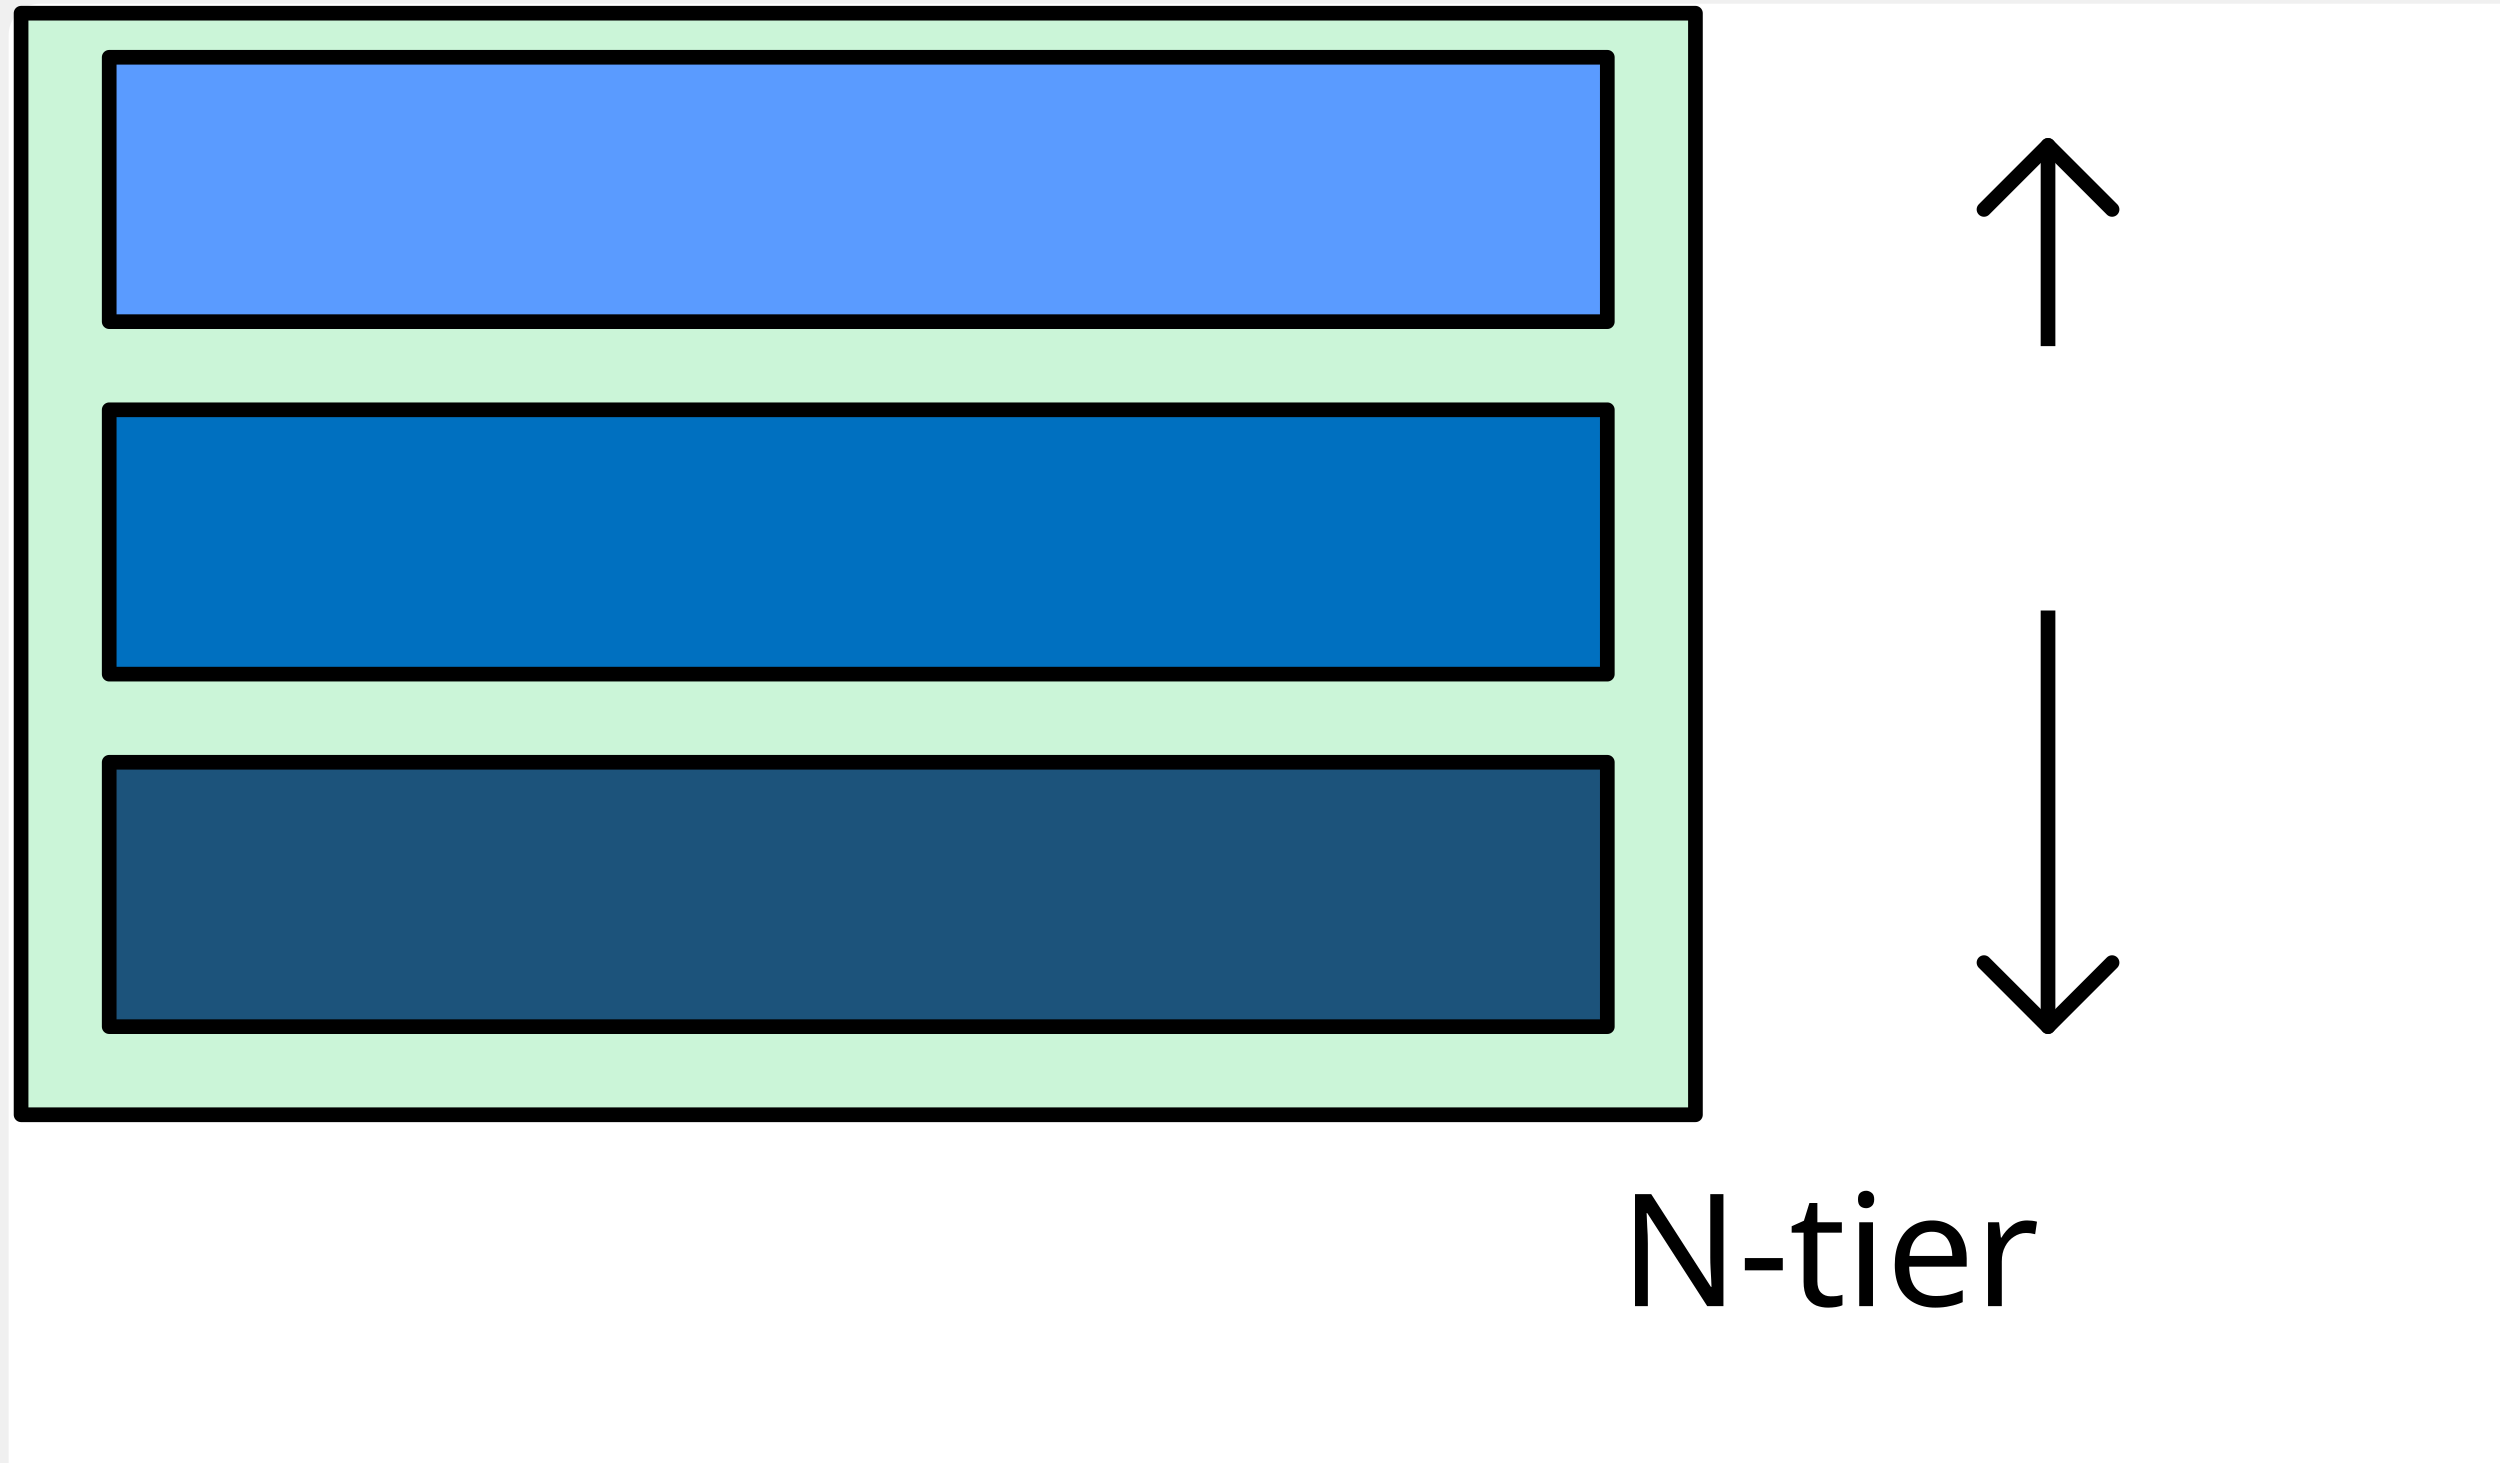
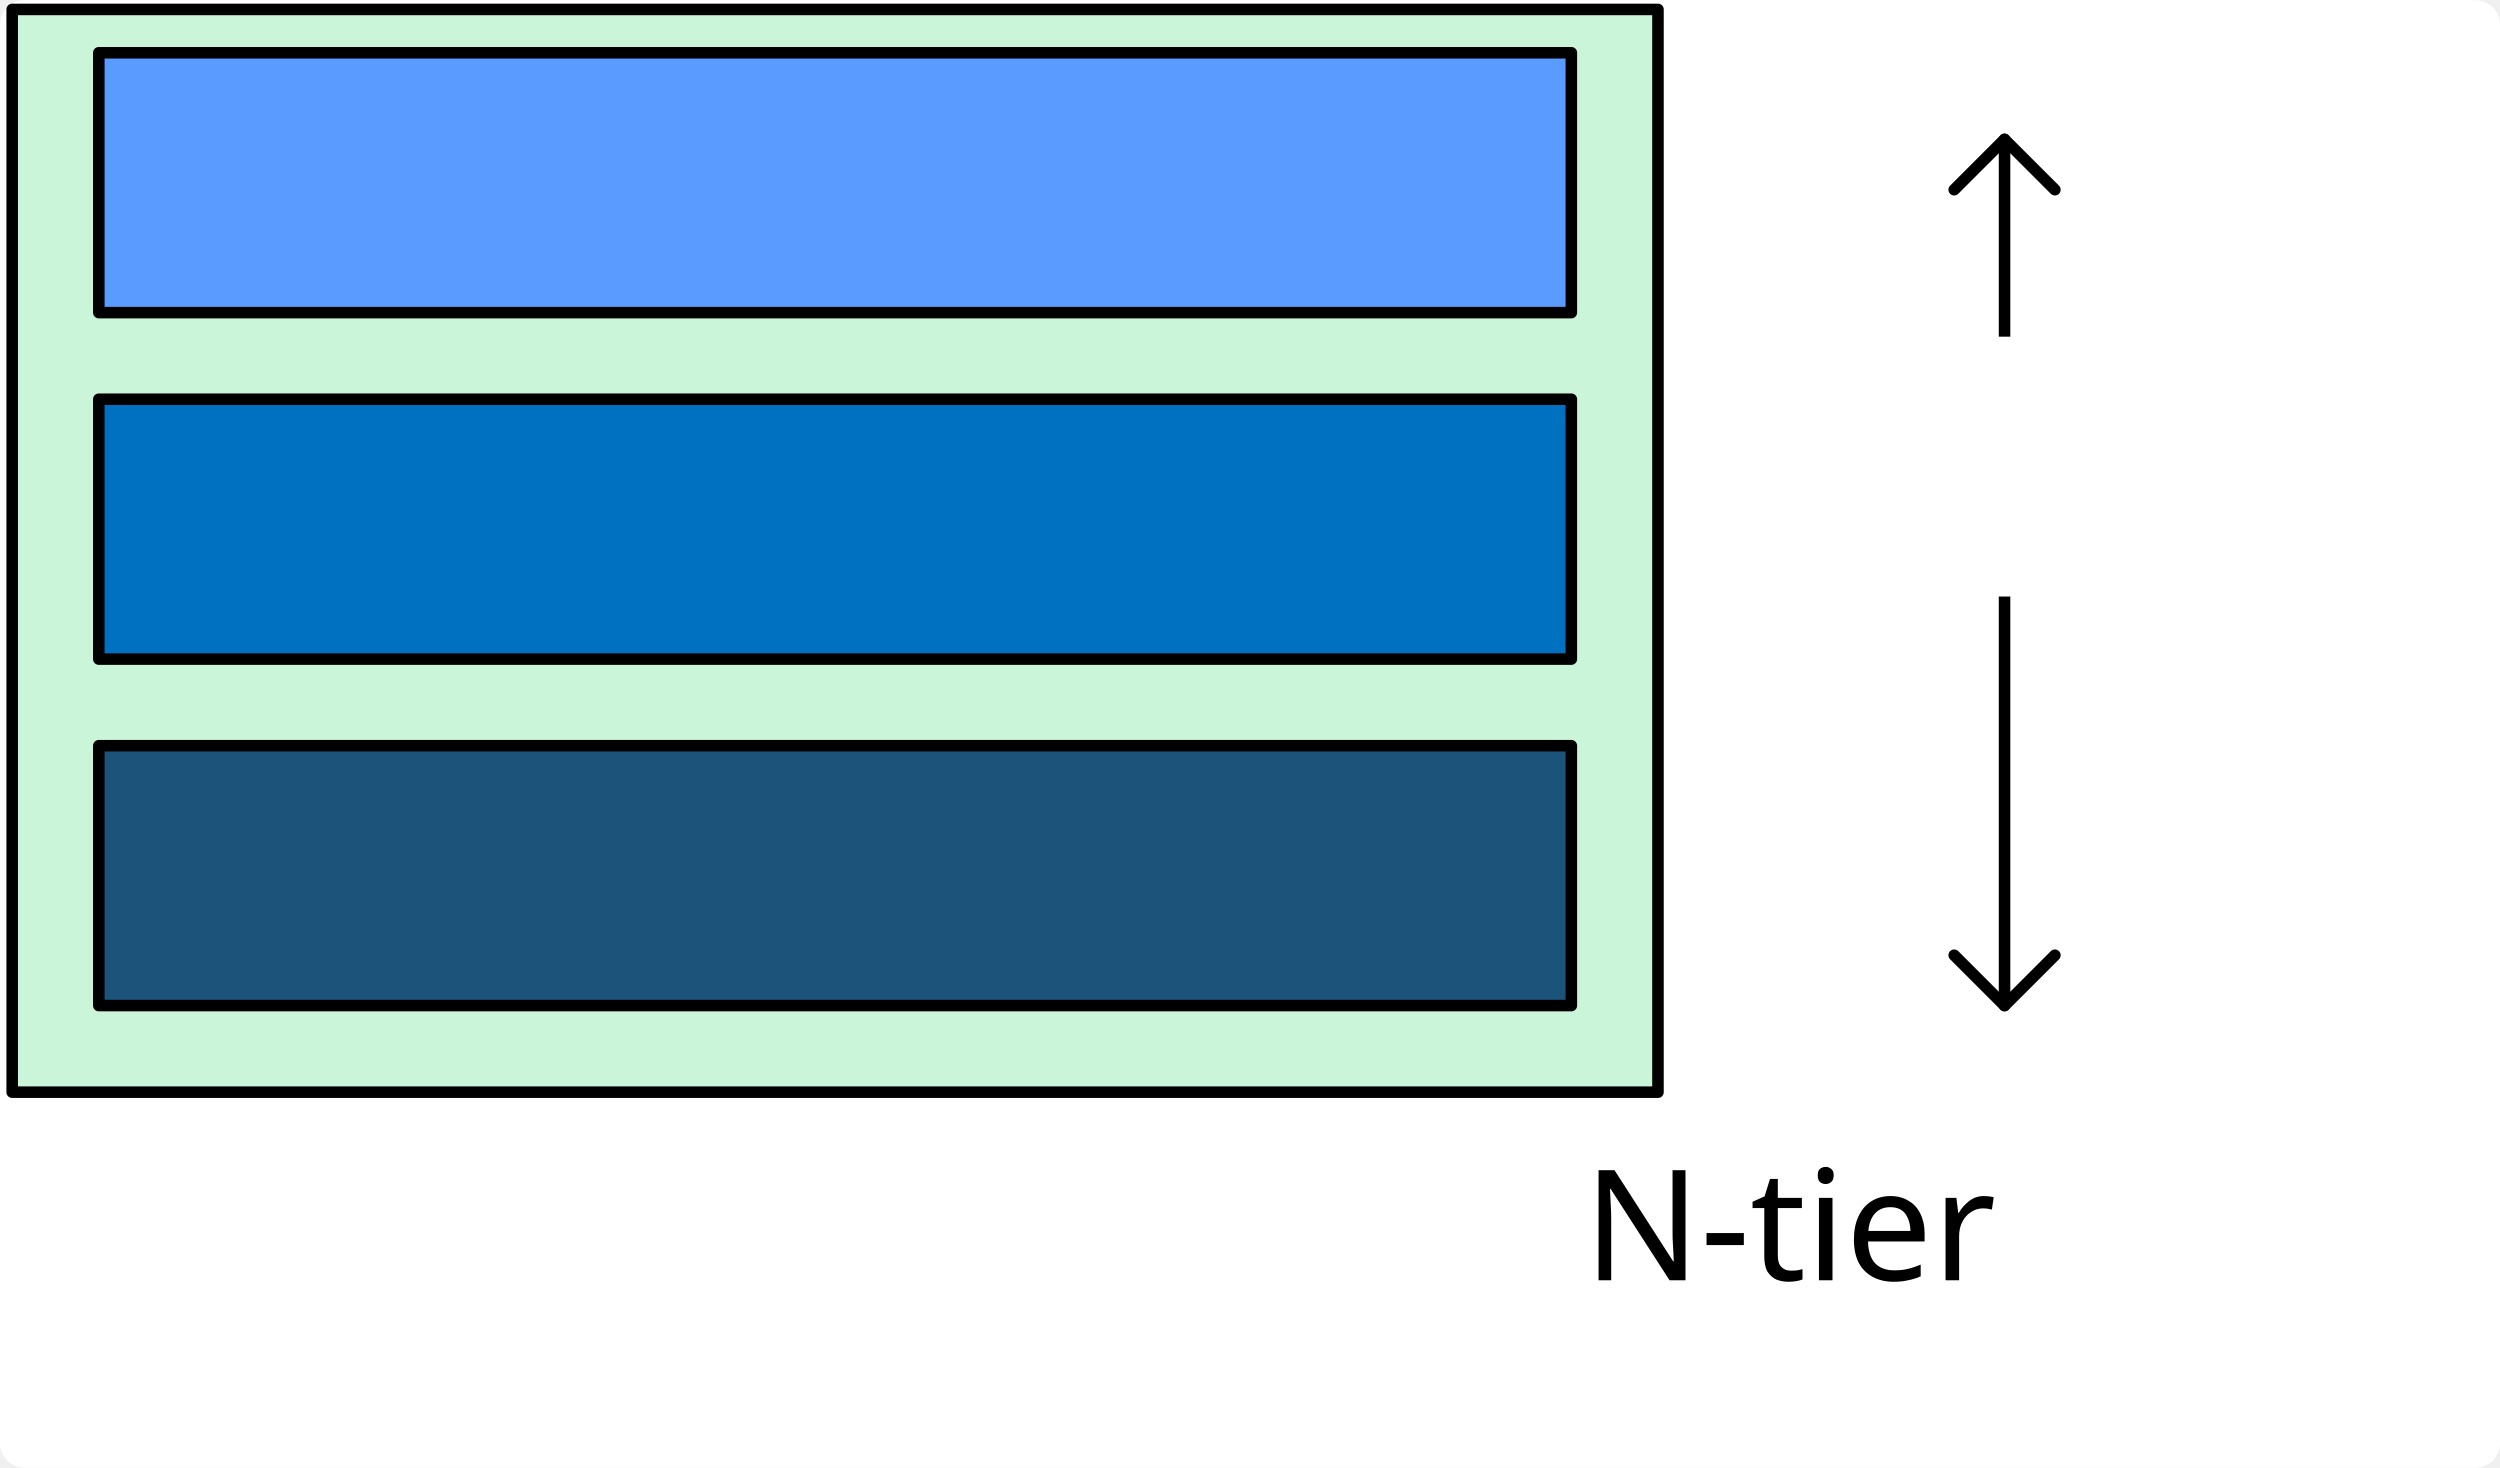
- <svg xmlns="http://www.w3.org/2000/svg" xmlns:ns1="http://schemas.microsoft.com/visio/2003/SVGExtensions/" xmlns:xlink="http://www.w3.org/1999/xlink" width="1.773in" height="1.037in" viewBox="0 0 127.661 74.655" xml:space="preserve" color-interpolation-filters="sRGB" class="st10" id="svg2" version="1.1">
+ <svg xmlns="http://www.w3.org/2000/svg" xmlns:ns1="http://schemas.microsoft.com/visio/2003/SVGExtensions/" xmlns:xlink="http://www.w3.org/1999/xlink" width="2.255in" height="1.324in" viewBox="0 0 162.347 95.303" xml:space="preserve" class="st10" id="svg2" version="1.1" style="font-size:12px;overflow:visible;color-interpolation-filters:sRGB;fill:none;fill-rule:evenodd;stroke-linecap:square;stroke-miterlimit:3">
  <ns1:documentProperties ns1:langID="1033" ns1:viewMarkup="false" />
  <style type="text/css" id="style4">
		.st1 {fill:none;stroke:none;stroke-linecap:round;stroke-linejoin:round;stroke-width:0.75}
		.st2 {fill:#000000;font-family:Segoe Print;font-size:0.667em}
		.st3 {marker-end:url(#mrkr1-14);marker-start:url(#mrkr1-12);stroke:#000000;stroke-linecap:round;stroke-linejoin:round;stroke-width:0.75}
		.st4 {fill:#000000;fill-opacity:1;stroke:#000000;stroke-opacity:1;stroke-width:0.229}
		.st5 {fill:#cbf5d8;stroke:#000000;stroke-linecap:round;stroke-linejoin:round;stroke-width:0.75}
		.st6 {fill:#5a9bff;stroke:#000000;stroke-linecap:round;stroke-linejoin:round;stroke-width:0.75}
		.st7 {fill:#0070c0;stroke:#000000;stroke-linecap:round;stroke-linejoin:round;stroke-width:0.75}
		.st8 {fill:#1c537b;stroke:#000000;stroke-linecap:round;stroke-linejoin:round;stroke-width:0.75}
		.st9 {fill:#ffffff;stroke:none;stroke-linecap:round;stroke-linejoin:round;stroke-width:0.75}
		.st10 {fill:none;fill-rule:evenodd;font-size:12px;overflow:visible;stroke-linecap:square;stroke-miterlimit:3}
	</style>
  <defs id="Markers">
    <g id="lend1">
-       <path d="M 1 -1 L 0 0 L 1 1 " style="stroke-linecap:round;stroke-linejoin:round;fill:none" id="path8" />
+       <path d="M 1,-1 0,0 1,1" style="fill:none;stroke-linecap:round;stroke-linejoin:round" id="path8" />
    </g>
-     <marker id="mrkr1-12" class="st4" ns1:arrowType="1" ns1:arrowSize="2" orient="auto" markerUnits="strokeWidth" overflow="visible">
-       <use xlink:href="#lend1" transform="scale(4.36) " id="use11" />
+     <marker id="mrkr1-12" class="st4" ns1:arrowType="1" ns1:arrowSize="2" orient="auto" markerUnits="strokeWidth" overflow="visible" style="overflow:visible;fill:#000000;fill-opacity:1;stroke:#000000;stroke-width:0.229;stroke-opacity:1">
+       <use xlink:href="#lend1" transform="scale(4.36,4.36)" id="use11" x="0" y="0" width="100%" height="100%" />
    </marker>
-     <marker id="mrkr1-14" class="st4" ns1:arrowType="1" ns1:arrowSize="2" orient="auto" markerUnits="strokeWidth" overflow="visible">
-       <use xlink:href="#lend1" transform="scale(-4.36,-4.36) " id="use14" />
+     <marker id="mrkr1-14" class="st4" ns1:arrowType="1" ns1:arrowSize="2" orient="auto" markerUnits="strokeWidth" overflow="visible" style="overflow:visible;fill:#000000;fill-opacity:1;stroke:#000000;stroke-width:0.229;stroke-opacity:1">
+       <use xlink:href="#lend1" transform="scale(-4.36,-4.36)" id="use14" x="0" y="0" width="100%" height="100%" />
    </marker>
  </defs>
-   <g id="layer1">
-     <rect style="fill:#ffffff;fill-opacity:1;stroke:none;stroke-width:1.6;stroke-linecap:round;stroke-miterlimit:4;stroke-dasharray:none;stroke-dashoffset:0;stroke-opacity:1" id="rect4256" width="129.878" height="76.242" x="0.443" y="0.186" rx="1.6" ry="1.6" />
+   <g id="layer1" transform="translate(15.79148,9.344595)">
+     <rect style="fill:#ffffff;fill-opacity:1;stroke:none;stroke-width:1.6;stroke-linecap:round;stroke-miterlimit:4;stroke-dasharray:none;stroke-dashoffset:0;stroke-opacity:1" id="rect4256" width="162.347" height="95.303" x="-15.792" y="-9.345" rx="1.6" ry="1.6" />
  </g>
-   <g id="layer2" style="display:inline">
-     <g ns1:mID="0" ns1:index="1" ns1:groupContext="foregroundPage" id="g16">
+   <g id="layer2" style="display:inline" transform="translate(15.79148,9.344595)">
+     <g ns1:mID="0" ns1:index="1" ns1:groupContext="foregroundPage" id="g16" transform="matrix(1.25,0,0,1.25,-16.34549,-9.576723)">
      <ns1:pageProperties ns1:drawingScale="1" ns1:pageScale="1" ns1:drawingUnits="19" ns1:shadowOffsetX="9" ns1:shadowOffsetY="-9" />
      <g id="group131-1" transform="translate(1.07636,-3.61087)" ns1:mID="131" ns1:groupContext="group">
        <g id="shape47-2" ns1:mID="47" ns1:groupContext="shape">
          <ns1:textBlock ns1:margins="rect(4,4,4,4)" />
          <ns1:textRect cx="40.5" cy="67.905" width="81" height="13.5" />
          <rect x="0" y="61.155" width="81" height="13.5" class="st1" id="rect28" style="fill:none;stroke:none;stroke-width:0.75;stroke-linecap:round;stroke-linejoin:round" />
          <text x="27.55" y="70.3" class="st2" ns1:langID="1033" id="text30" style="font-size:8px;font-family:'Segoe Print';fill:#000000">
            <ns1:paragraph ns1:horizAlign="1" />
            <ns1:tabList />N-tier</text>
        </g>
        <g id="group74-5" transform="translate(0,-14.125)" ns1:mID="74" ns1:groupContext="group">
          <g id="shape49-6" ns1:mID="49" ns1:groupContext="shape" transform="matrix(0,1,-1,0,178.155,25.155)">
-             <path d="m 0,74.65 45,0" class="st3" id="path38" style="stroke:#000000;stroke-width:0.75;stroke-linecap:round;stroke-linejoin:round;marker-start:url(#mrkr1-12);marker-end:url(#mrkr1-14)" />
+             <path d="m 0,74.65 45,0" class="st3" id="path38" style="stroke:#000000;stroke-width:0.6;stroke-linecap:round;stroke-linejoin:round;marker-start:url(#mrkr1-12);marker-end:url(#mrkr1-14)" />
          </g>
          <g id="shape46-15" ns1:mID="46" ns1:groupContext="shape">
-             <rect x="0" y="18.405" width="85.5" height="56.25" class="st5" id="rect43" style="fill:#cbf5d8;stroke:#000000;stroke-width:0.75;stroke-linecap:round;stroke-linejoin:round" />
+             <rect x="0" y="18.405" width="85.5" height="56.25" class="st5" id="rect43" style="fill:#cbf5d8;stroke:#000000;stroke-width:0.6;stroke-linecap:round;stroke-linejoin:round" />
          </g>
          <g id="shape32-17" ns1:mID="32" ns1:groupContext="shape" transform="translate(4.49999,-40.5)">
-             <rect x="0" y="61.155" width="76.5" height="13.5" class="st6" id="rect48" style="fill:#5a9bff;stroke:#000000;stroke-width:0.75;stroke-linecap:round;stroke-linejoin:round" />
+             <rect x="0" y="61.155" width="76.5" height="13.5" class="st6" id="rect48" style="fill:#5a9bff;stroke:#000000;stroke-width:0.6;stroke-linecap:round;stroke-linejoin:round" />
          </g>
          <g id="shape33-19" ns1:mID="33" ns1:groupContext="shape" transform="translate(4.49999,-22.5)">
-             <rect x="0" y="61.155" width="76.5" height="13.5" class="st7" id="rect53" style="fill:#0070c0;stroke:#000000;stroke-width:0.75;stroke-linecap:round;stroke-linejoin:round" />
+             <rect x="0" y="61.155" width="76.5" height="13.5" class="st7" id="rect53" style="fill:#0070c0;stroke:#000000;stroke-width:0.6;stroke-linecap:round;stroke-linejoin:round" />
          </g>
          <g id="shape34-21" ns1:mID="34" ns1:groupContext="shape" transform="translate(4.49999,-4.49998)">
-             <rect x="0" y="61.155" width="76.5" height="13.5" class="st8" id="rect58" style="fill:#1c537b;stroke:#000000;stroke-width:0.75;stroke-linecap:round;stroke-linejoin:round" />
+             <rect x="0" y="61.155" width="76.5" height="13.5" class="st8" id="rect58" style="fill:#1c537b;stroke:#000000;stroke-width:0.6;stroke-linecap:round;stroke-linejoin:round" />
          </g>
          <g id="shape36-23" ns1:mID="36" ns1:groupContext="shape" transform="translate(87.75,-25.75)">
            <ns1:textBlock ns1:margins="rect(4,4,4,4)" />
            <ns1:textRect cx="19.125" cy="67.905" width="38.25" height="13.5" />
            <rect x="0" y="61.155" width="38.25" height="13.5" class="st9" id="rect65" style="fill:#ffffff;stroke:none;stroke-width:0.75;stroke-linecap:round;stroke-linejoin:round" />
            <text x="6.08" y="70.3" class="st2" ns1:langID="1033" id="text67" style="font-size:8px;font-family:'Segoe Print';fill:#000000">
              <ns1:paragraph ns1:horizAlign="1" />
              <ns1:tabList />Layers</text>
          </g>
        </g>
      </g>
    </g>
  </g>
</svg>
